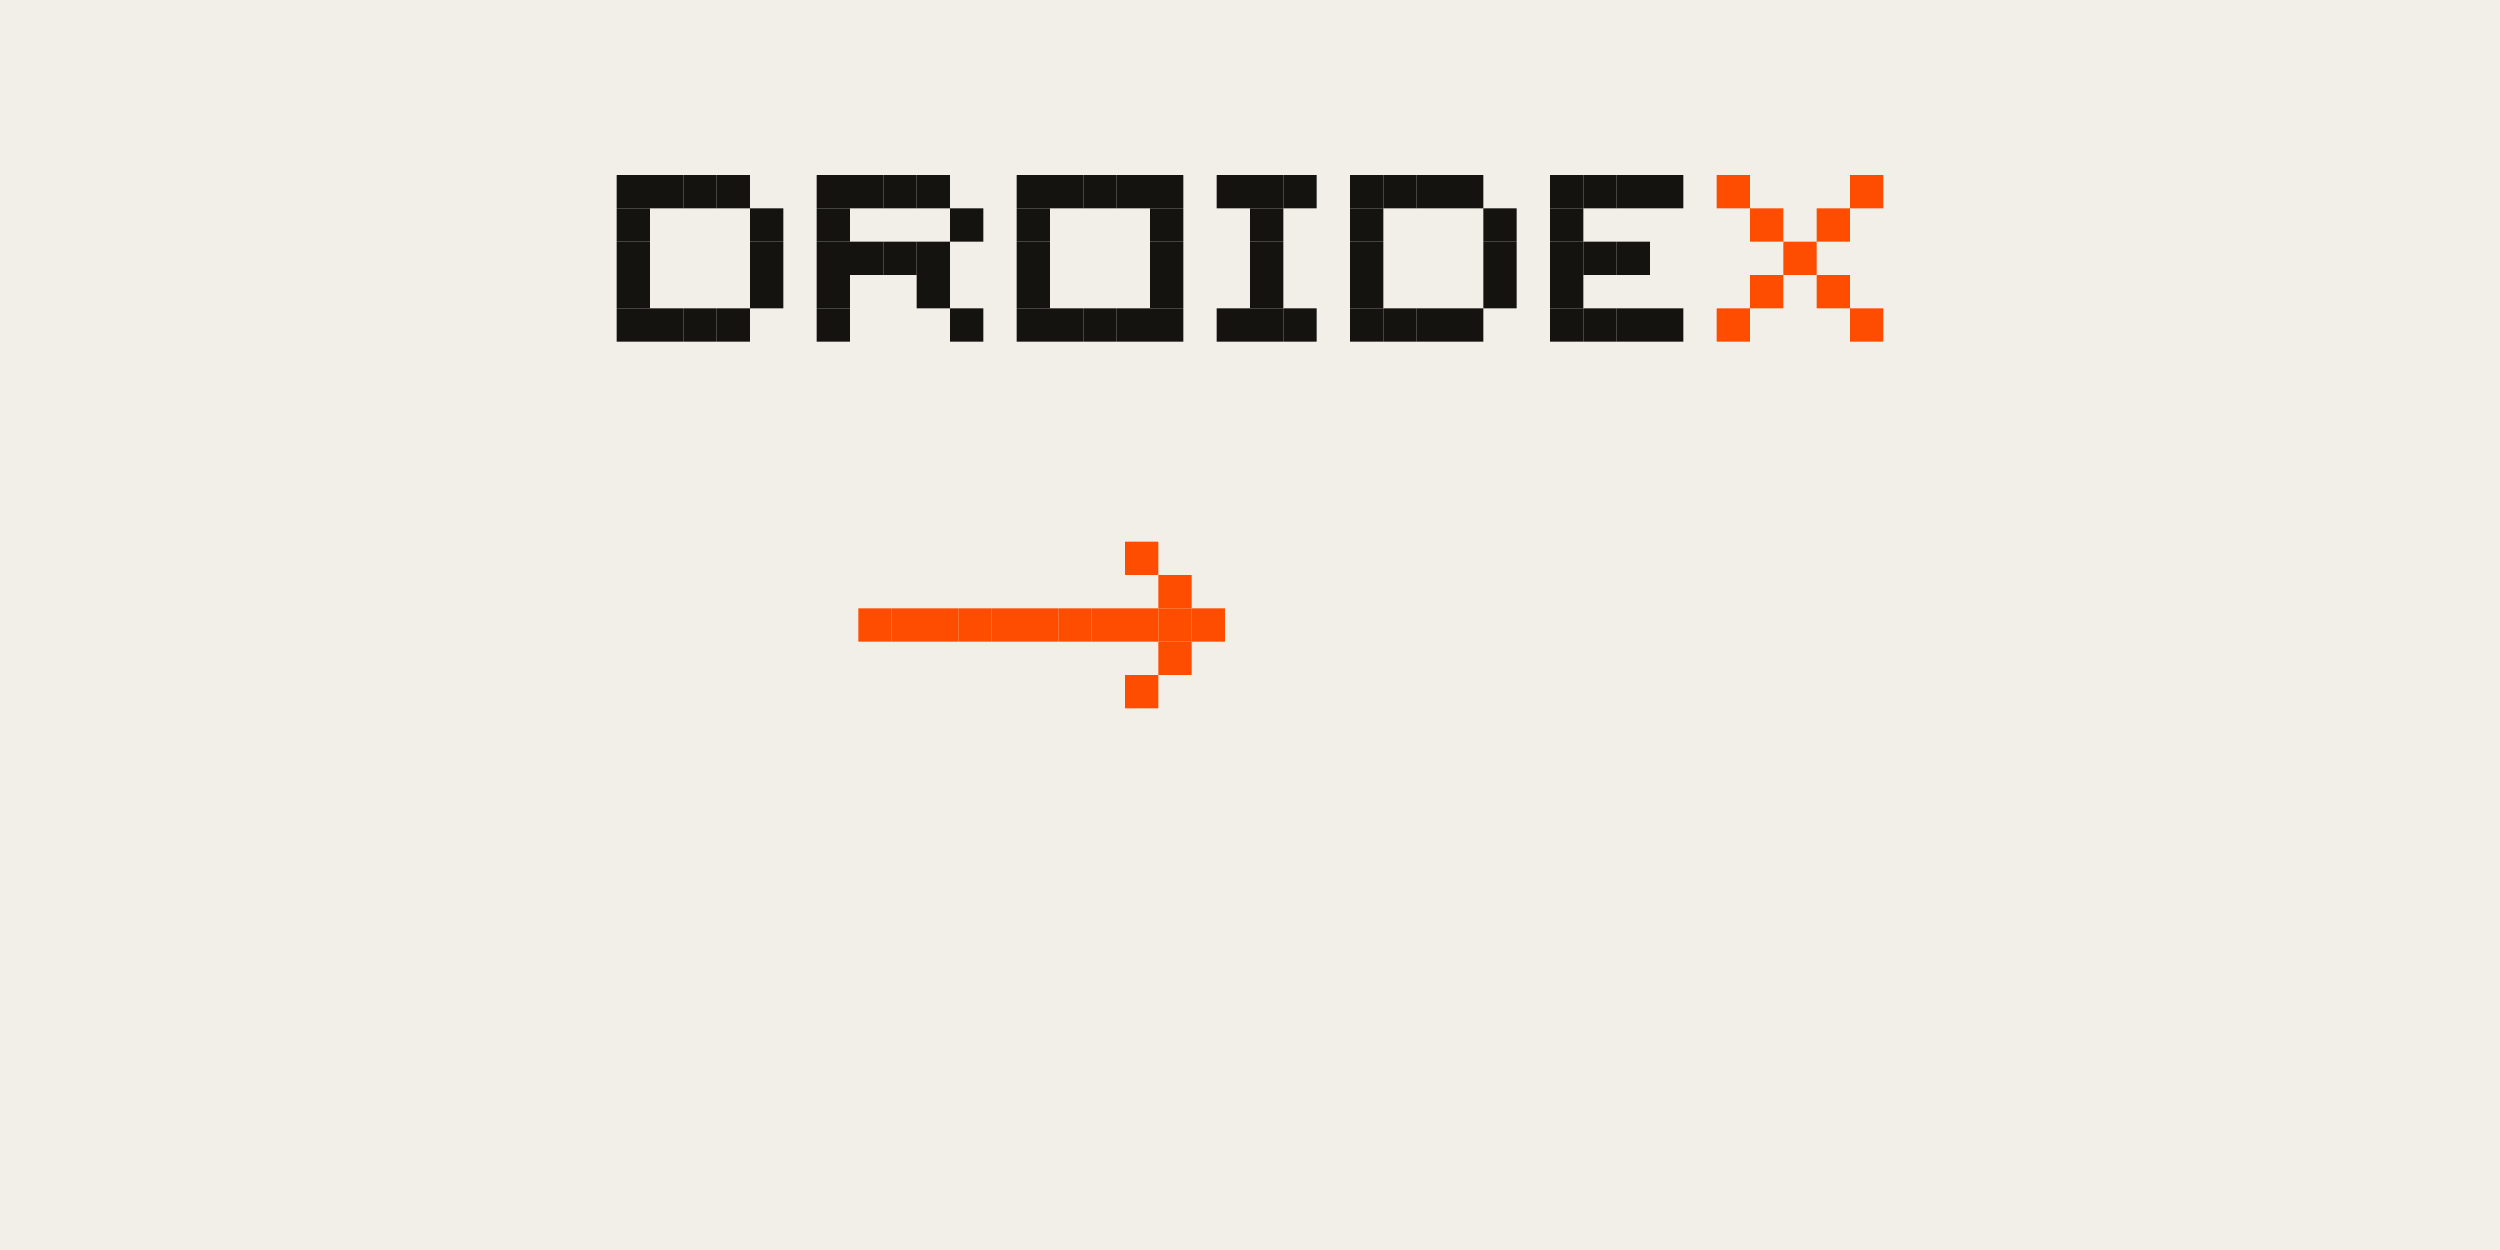
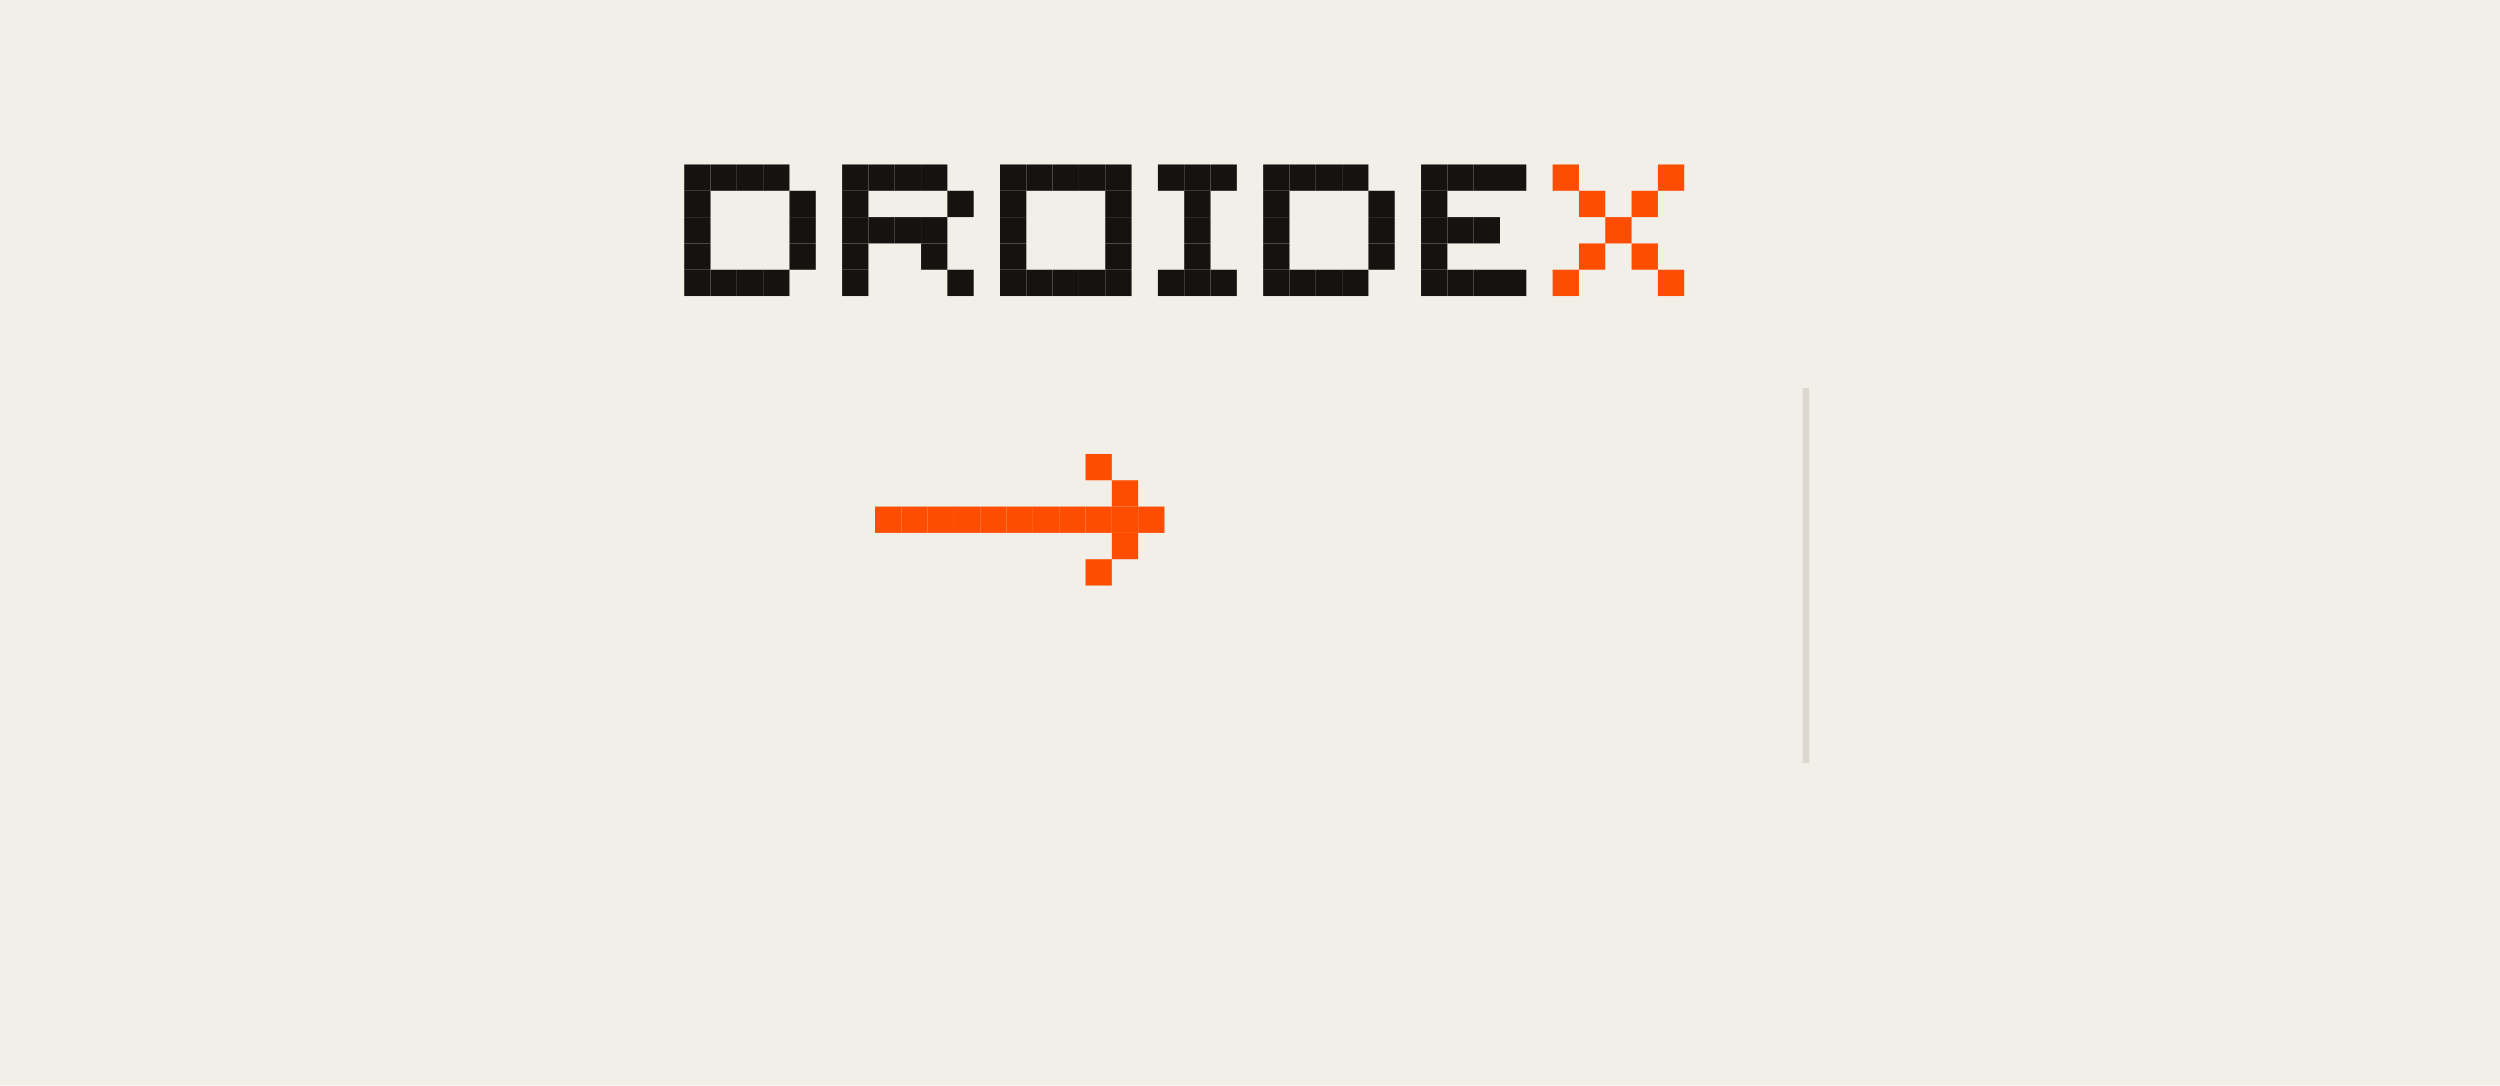
- <svg xmlns="http://www.w3.org/2000/svg" width="600" height="300" viewBox="0 0 600 300">
-   <rect width="600" height="300" fill="#F2EFE9" />
-   <rect x="148" y="42" width="8" height="8" fill="#141310" />
-   <rect x="156" y="42" width="8" height="8" fill="#141310" />
-   <rect x="164" y="42" width="8" height="8" fill="#141310" />
-   <rect x="172" y="42" width="8" height="8" fill="#141310" />
-   <rect x="196" y="42" width="8" height="8" fill="#141310" />
-   <rect x="204" y="42" width="8" height="8" fill="#141310" />
-   <rect x="212" y="42" width="8" height="8" fill="#141310" />
-   <rect x="220" y="42" width="8" height="8" fill="#141310" />
-   <rect x="244" y="42" width="8" height="8" fill="#141310" />
-   <rect x="252" y="42" width="8" height="8" fill="#141310" />
-   <rect x="260" y="42" width="8" height="8" fill="#141310" />
-   <rect x="268" y="42" width="8" height="8" fill="#141310" />
-   <rect x="276" y="42" width="8" height="8" fill="#141310" />
-   <rect x="292" y="42" width="8" height="8" fill="#141310" />
-   <rect x="300" y="42" width="8" height="8" fill="#141310" />
-   <rect x="308" y="42" width="8" height="8" fill="#141310" />
-   <rect x="324" y="42" width="8" height="8" fill="#141310" />
-   <rect x="332" y="42" width="8" height="8" fill="#141310" />
-   <rect x="340" y="42" width="8" height="8" fill="#141310" />
-   <rect x="348" y="42" width="8" height="8" fill="#141310" />
-   <rect x="372" y="42" width="8" height="8" fill="#141310" />
-   <rect x="380" y="42" width="8" height="8" fill="#141310" />
-   <rect x="388" y="42" width="8" height="8" fill="#141310" />
-   <rect x="396" y="42" width="8" height="8" fill="#141310" />
-   <rect x="412" y="42" width="8" height="8" fill="#FF4D00" />
-   <rect x="444" y="42" width="8" height="8" fill="#FF4D00" />
-   <rect x="148" y="50" width="8" height="8" fill="#141310" />
-   <rect x="180" y="50" width="8" height="8" fill="#141310" />
-   <rect x="196" y="50" width="8" height="8" fill="#141310" />
-   <rect x="228" y="50" width="8" height="8" fill="#141310" />
-   <rect x="244" y="50" width="8" height="8" fill="#141310" />
-   <rect x="276" y="50" width="8" height="8" fill="#141310" />
-   <rect x="300" y="50" width="8" height="8" fill="#141310" />
-   <rect x="324" y="50" width="8" height="8" fill="#141310" />
-   <rect x="356" y="50" width="8" height="8" fill="#141310" />
-   <rect x="372" y="50" width="8" height="8" fill="#141310" />
-   <rect x="420" y="50" width="8" height="8" fill="#FF4D00" />
-   <rect x="436" y="50" width="8" height="8" fill="#FF4D00" />
-   <rect x="148" y="58" width="8" height="8" fill="#141310" />
-   <rect x="180" y="58" width="8" height="8" fill="#141310" />
-   <rect x="196" y="58" width="8" height="8" fill="#141310" />
-   <rect x="204" y="58" width="8" height="8" fill="#141310" />
-   <rect x="212" y="58" width="8" height="8" fill="#141310" />
-   <rect x="220" y="58" width="8" height="8" fill="#141310" />
-   <rect x="244" y="58" width="8" height="8" fill="#141310" />
-   <rect x="276" y="58" width="8" height="8" fill="#141310" />
-   <rect x="300" y="58" width="8" height="8" fill="#141310" />
-   <rect x="324" y="58" width="8" height="8" fill="#141310" />
-   <rect x="356" y="58" width="8" height="8" fill="#141310" />
-   <rect x="372" y="58" width="8" height="8" fill="#141310" />
-   <rect x="380" y="58" width="8" height="8" fill="#141310" />
-   <rect x="388" y="58" width="8" height="8" fill="#141310" />
-   <rect x="428" y="58" width="8" height="8" fill="#FF4D00" />
-   <rect x="148" y="66" width="8" height="8" fill="#141310" />
-   <rect x="180" y="66" width="8" height="8" fill="#141310" />
-   <rect x="196" y="66" width="8" height="8" fill="#141310" />
-   <rect x="220" y="66" width="8" height="8" fill="#141310" />
-   <rect x="244" y="66" width="8" height="8" fill="#141310" />
-   <rect x="276" y="66" width="8" height="8" fill="#141310" />
-   <rect x="300" y="66" width="8" height="8" fill="#141310" />
-   <rect x="324" y="66" width="8" height="8" fill="#141310" />
-   <rect x="356" y="66" width="8" height="8" fill="#141310" />
-   <rect x="372" y="66" width="8" height="8" fill="#141310" />
-   <rect x="420" y="66" width="8" height="8" fill="#FF4D00" />
-   <rect x="436" y="66" width="8" height="8" fill="#FF4D00" />
-   <rect x="148" y="74" width="8" height="8" fill="#141310" />
-   <rect x="156" y="74" width="8" height="8" fill="#141310" />
-   <rect x="164" y="74" width="8" height="8" fill="#141310" />
-   <rect x="172" y="74" width="8" height="8" fill="#141310" />
-   <rect x="196" y="74" width="8" height="8" fill="#141310" />
-   <rect x="228" y="74" width="8" height="8" fill="#141310" />
-   <rect x="244" y="74" width="8" height="8" fill="#141310" />
-   <rect x="252" y="74" width="8" height="8" fill="#141310" />
-   <rect x="260" y="74" width="8" height="8" fill="#141310" />
-   <rect x="268" y="74" width="8" height="8" fill="#141310" />
-   <rect x="276" y="74" width="8" height="8" fill="#141310" />
-   <rect x="292" y="74" width="8" height="8" fill="#141310" />
-   <rect x="300" y="74" width="8" height="8" fill="#141310" />
-   <rect x="308" y="74" width="8" height="8" fill="#141310" />
-   <rect x="324" y="74" width="8" height="8" fill="#141310" />
-   <rect x="332" y="74" width="8" height="8" fill="#141310" />
-   <rect x="340" y="74" width="8" height="8" fill="#141310" />
-   <rect x="348" y="74" width="8" height="8" fill="#141310" />
-   <rect x="372" y="74" width="8" height="8" fill="#141310" />
-   <rect x="380" y="74" width="8" height="8" fill="#141310" />
-   <rect x="388" y="74" width="8" height="8" fill="#141310" />
-   <rect x="396" y="74" width="8" height="8" fill="#141310" />
-   <rect x="412" y="74" width="8" height="8" fill="#FF4D00" />
-   <rect x="444" y="74" width="8" height="8" fill="#FF4D00" />
-   <rect x="270" y="130" width="8" height="8" fill="#FF4D00" />
-   <rect x="278" y="138" width="8" height="8" fill="#FF4D00" />
-   <rect x="206" y="146" width="8" height="8" fill="#FF4D00" />
-   <rect x="214" y="146" width="8" height="8" fill="#FF4D00" />
-   <rect x="222" y="146" width="8" height="8" fill="#FF4D00" />
-   <rect x="230" y="146" width="8" height="8" fill="#FF4D00" />
-   <rect x="238" y="146" width="8" height="8" fill="#FF4D00" />
-   <rect x="246" y="146" width="8" height="8" fill="#FF4D00" />
-   <rect x="254" y="146" width="8" height="8" fill="#FF4D00" />
-   <rect x="262" y="146" width="8" height="8" fill="#FF4D00" />
-   <rect x="270" y="146" width="8" height="8" fill="#FF4D00" />
-   <rect x="278" y="146" width="8" height="8" fill="#FF4D00" />
-   <rect x="286" y="146" width="8" height="8" fill="#FF4D00" />
-   <rect x="278" y="154" width="8" height="8" fill="#FF4D00" />
-   <rect x="270" y="162" width="8" height="8" fill="#FF4D00" />
+ <svg xmlns="http://www.w3.org/2000/svg" width="760" height="330" viewBox="0 0 760 330">
+   <rect width="760" height="330" fill="#F2EFE9" />
+   <rect x="548" y="118" width="2" height="114" fill="#DDD8CF" />
+   <g transform="translate(60 8)">
+     <rect x="148" y="42" width="8" height="8" fill="#141310" />
+     <rect x="156" y="42" width="8" height="8" fill="#141310" />
+     <rect x="164" y="42" width="8" height="8" fill="#141310" />
+     <rect x="172" y="42" width="8" height="8" fill="#141310" />
+     <rect x="196" y="42" width="8" height="8" fill="#141310" />
+     <rect x="204" y="42" width="8" height="8" fill="#141310" />
+     <rect x="212" y="42" width="8" height="8" fill="#141310" />
+     <rect x="220" y="42" width="8" height="8" fill="#141310" />
+     <rect x="244" y="42" width="8" height="8" fill="#141310" />
+     <rect x="252" y="42" width="8" height="8" fill="#141310" />
+     <rect x="260" y="42" width="8" height="8" fill="#141310" />
+     <rect x="268" y="42" width="8" height="8" fill="#141310" />
+     <rect x="276" y="42" width="8" height="8" fill="#141310" />
+     <rect x="292" y="42" width="8" height="8" fill="#141310" />
+     <rect x="300" y="42" width="8" height="8" fill="#141310" />
+     <rect x="308" y="42" width="8" height="8" fill="#141310" />
+     <rect x="324" y="42" width="8" height="8" fill="#141310" />
+     <rect x="332" y="42" width="8" height="8" fill="#141310" />
+     <rect x="340" y="42" width="8" height="8" fill="#141310" />
+     <rect x="348" y="42" width="8" height="8" fill="#141310" />
+     <rect x="372" y="42" width="8" height="8" fill="#141310" />
+     <rect x="380" y="42" width="8" height="8" fill="#141310" />
+     <rect x="388" y="42" width="8" height="8" fill="#141310" />
+     <rect x="396" y="42" width="8" height="8" fill="#141310" />
+     <rect x="412" y="42" width="8" height="8" fill="#FF4D00" />
+     <rect x="444" y="42" width="8" height="8" fill="#FF4D00" />
+     <rect x="148" y="50" width="8" height="8" fill="#141310" />
+     <rect x="180" y="50" width="8" height="8" fill="#141310" />
+     <rect x="196" y="50" width="8" height="8" fill="#141310" />
+     <rect x="228" y="50" width="8" height="8" fill="#141310" />
+     <rect x="244" y="50" width="8" height="8" fill="#141310" />
+     <rect x="276" y="50" width="8" height="8" fill="#141310" />
+     <rect x="300" y="50" width="8" height="8" fill="#141310" />
+     <rect x="324" y="50" width="8" height="8" fill="#141310" />
+     <rect x="356" y="50" width="8" height="8" fill="#141310" />
+     <rect x="372" y="50" width="8" height="8" fill="#141310" />
+     <rect x="420" y="50" width="8" height="8" fill="#FF4D00" />
+     <rect x="436" y="50" width="8" height="8" fill="#FF4D00" />
+     <rect x="148" y="58" width="8" height="8" fill="#141310" />
+     <rect x="180" y="58" width="8" height="8" fill="#141310" />
+     <rect x="196" y="58" width="8" height="8" fill="#141310" />
+     <rect x="204" y="58" width="8" height="8" fill="#141310" />
+     <rect x="212" y="58" width="8" height="8" fill="#141310" />
+     <rect x="220" y="58" width="8" height="8" fill="#141310" />
+     <rect x="244" y="58" width="8" height="8" fill="#141310" />
+     <rect x="276" y="58" width="8" height="8" fill="#141310" />
+     <rect x="300" y="58" width="8" height="8" fill="#141310" />
+     <rect x="324" y="58" width="8" height="8" fill="#141310" />
+     <rect x="356" y="58" width="8" height="8" fill="#141310" />
+     <rect x="372" y="58" width="8" height="8" fill="#141310" />
+     <rect x="380" y="58" width="8" height="8" fill="#141310" />
+     <rect x="388" y="58" width="8" height="8" fill="#141310" />
+     <rect x="428" y="58" width="8" height="8" fill="#FF4D00" />
+     <rect x="148" y="66" width="8" height="8" fill="#141310" />
+     <rect x="180" y="66" width="8" height="8" fill="#141310" />
+     <rect x="196" y="66" width="8" height="8" fill="#141310" />
+     <rect x="220" y="66" width="8" height="8" fill="#141310" />
+     <rect x="244" y="66" width="8" height="8" fill="#141310" />
+     <rect x="276" y="66" width="8" height="8" fill="#141310" />
+     <rect x="300" y="66" width="8" height="8" fill="#141310" />
+     <rect x="324" y="66" width="8" height="8" fill="#141310" />
+     <rect x="356" y="66" width="8" height="8" fill="#141310" />
+     <rect x="372" y="66" width="8" height="8" fill="#141310" />
+     <rect x="420" y="66" width="8" height="8" fill="#FF4D00" />
+     <rect x="436" y="66" width="8" height="8" fill="#FF4D00" />
+     <rect x="148" y="74" width="8" height="8" fill="#141310" />
+     <rect x="156" y="74" width="8" height="8" fill="#141310" />
+     <rect x="164" y="74" width="8" height="8" fill="#141310" />
+     <rect x="172" y="74" width="8" height="8" fill="#141310" />
+     <rect x="196" y="74" width="8" height="8" fill="#141310" />
+     <rect x="228" y="74" width="8" height="8" fill="#141310" />
+     <rect x="244" y="74" width="8" height="8" fill="#141310" />
+     <rect x="252" y="74" width="8" height="8" fill="#141310" />
+     <rect x="260" y="74" width="8" height="8" fill="#141310" />
+     <rect x="268" y="74" width="8" height="8" fill="#141310" />
+     <rect x="276" y="74" width="8" height="8" fill="#141310" />
+     <rect x="292" y="74" width="8" height="8" fill="#141310" />
+     <rect x="300" y="74" width="8" height="8" fill="#141310" />
+     <rect x="308" y="74" width="8" height="8" fill="#141310" />
+     <rect x="324" y="74" width="8" height="8" fill="#141310" />
+     <rect x="332" y="74" width="8" height="8" fill="#141310" />
+     <rect x="340" y="74" width="8" height="8" fill="#141310" />
+     <rect x="348" y="74" width="8" height="8" fill="#141310" />
+     <rect x="372" y="74" width="8" height="8" fill="#141310" />
+     <rect x="380" y="74" width="8" height="8" fill="#141310" />
+     <rect x="388" y="74" width="8" height="8" fill="#141310" />
+     <rect x="396" y="74" width="8" height="8" fill="#141310" />
+     <rect x="412" y="74" width="8" height="8" fill="#FF4D00" />
+     <rect x="444" y="74" width="8" height="8" fill="#FF4D00" />
+     <rect x="270" y="130" width="8" height="8" fill="#FF4D00" />
+     <rect x="278" y="138" width="8" height="8" fill="#FF4D00" />
+     <rect x="206" y="146" width="8" height="8" fill="#FF4D00" />
+     <rect x="214" y="146" width="8" height="8" fill="#FF4D00" />
+     <rect x="222" y="146" width="8" height="8" fill="#FF4D00" />
+     <rect x="230" y="146" width="8" height="8" fill="#FF4D00" />
+     <rect x="238" y="146" width="8" height="8" fill="#FF4D00" />
+     <rect x="246" y="146" width="8" height="8" fill="#FF4D00" />
+     <rect x="254" y="146" width="8" height="8" fill="#FF4D00" />
+     <rect x="262" y="146" width="8" height="8" fill="#FF4D00" />
+     <rect x="270" y="146" width="8" height="8" fill="#FF4D00" />
+     <rect x="278" y="146" width="8" height="8" fill="#FF4D00" />
+     <rect x="286" y="146" width="8" height="8" fill="#FF4D00" />
+     <rect x="278" y="154" width="8" height="8" fill="#FF4D00" />
+     <rect x="270" y="162" width="8" height="8" fill="#FF4D00" />
+   </g>
</svg>
